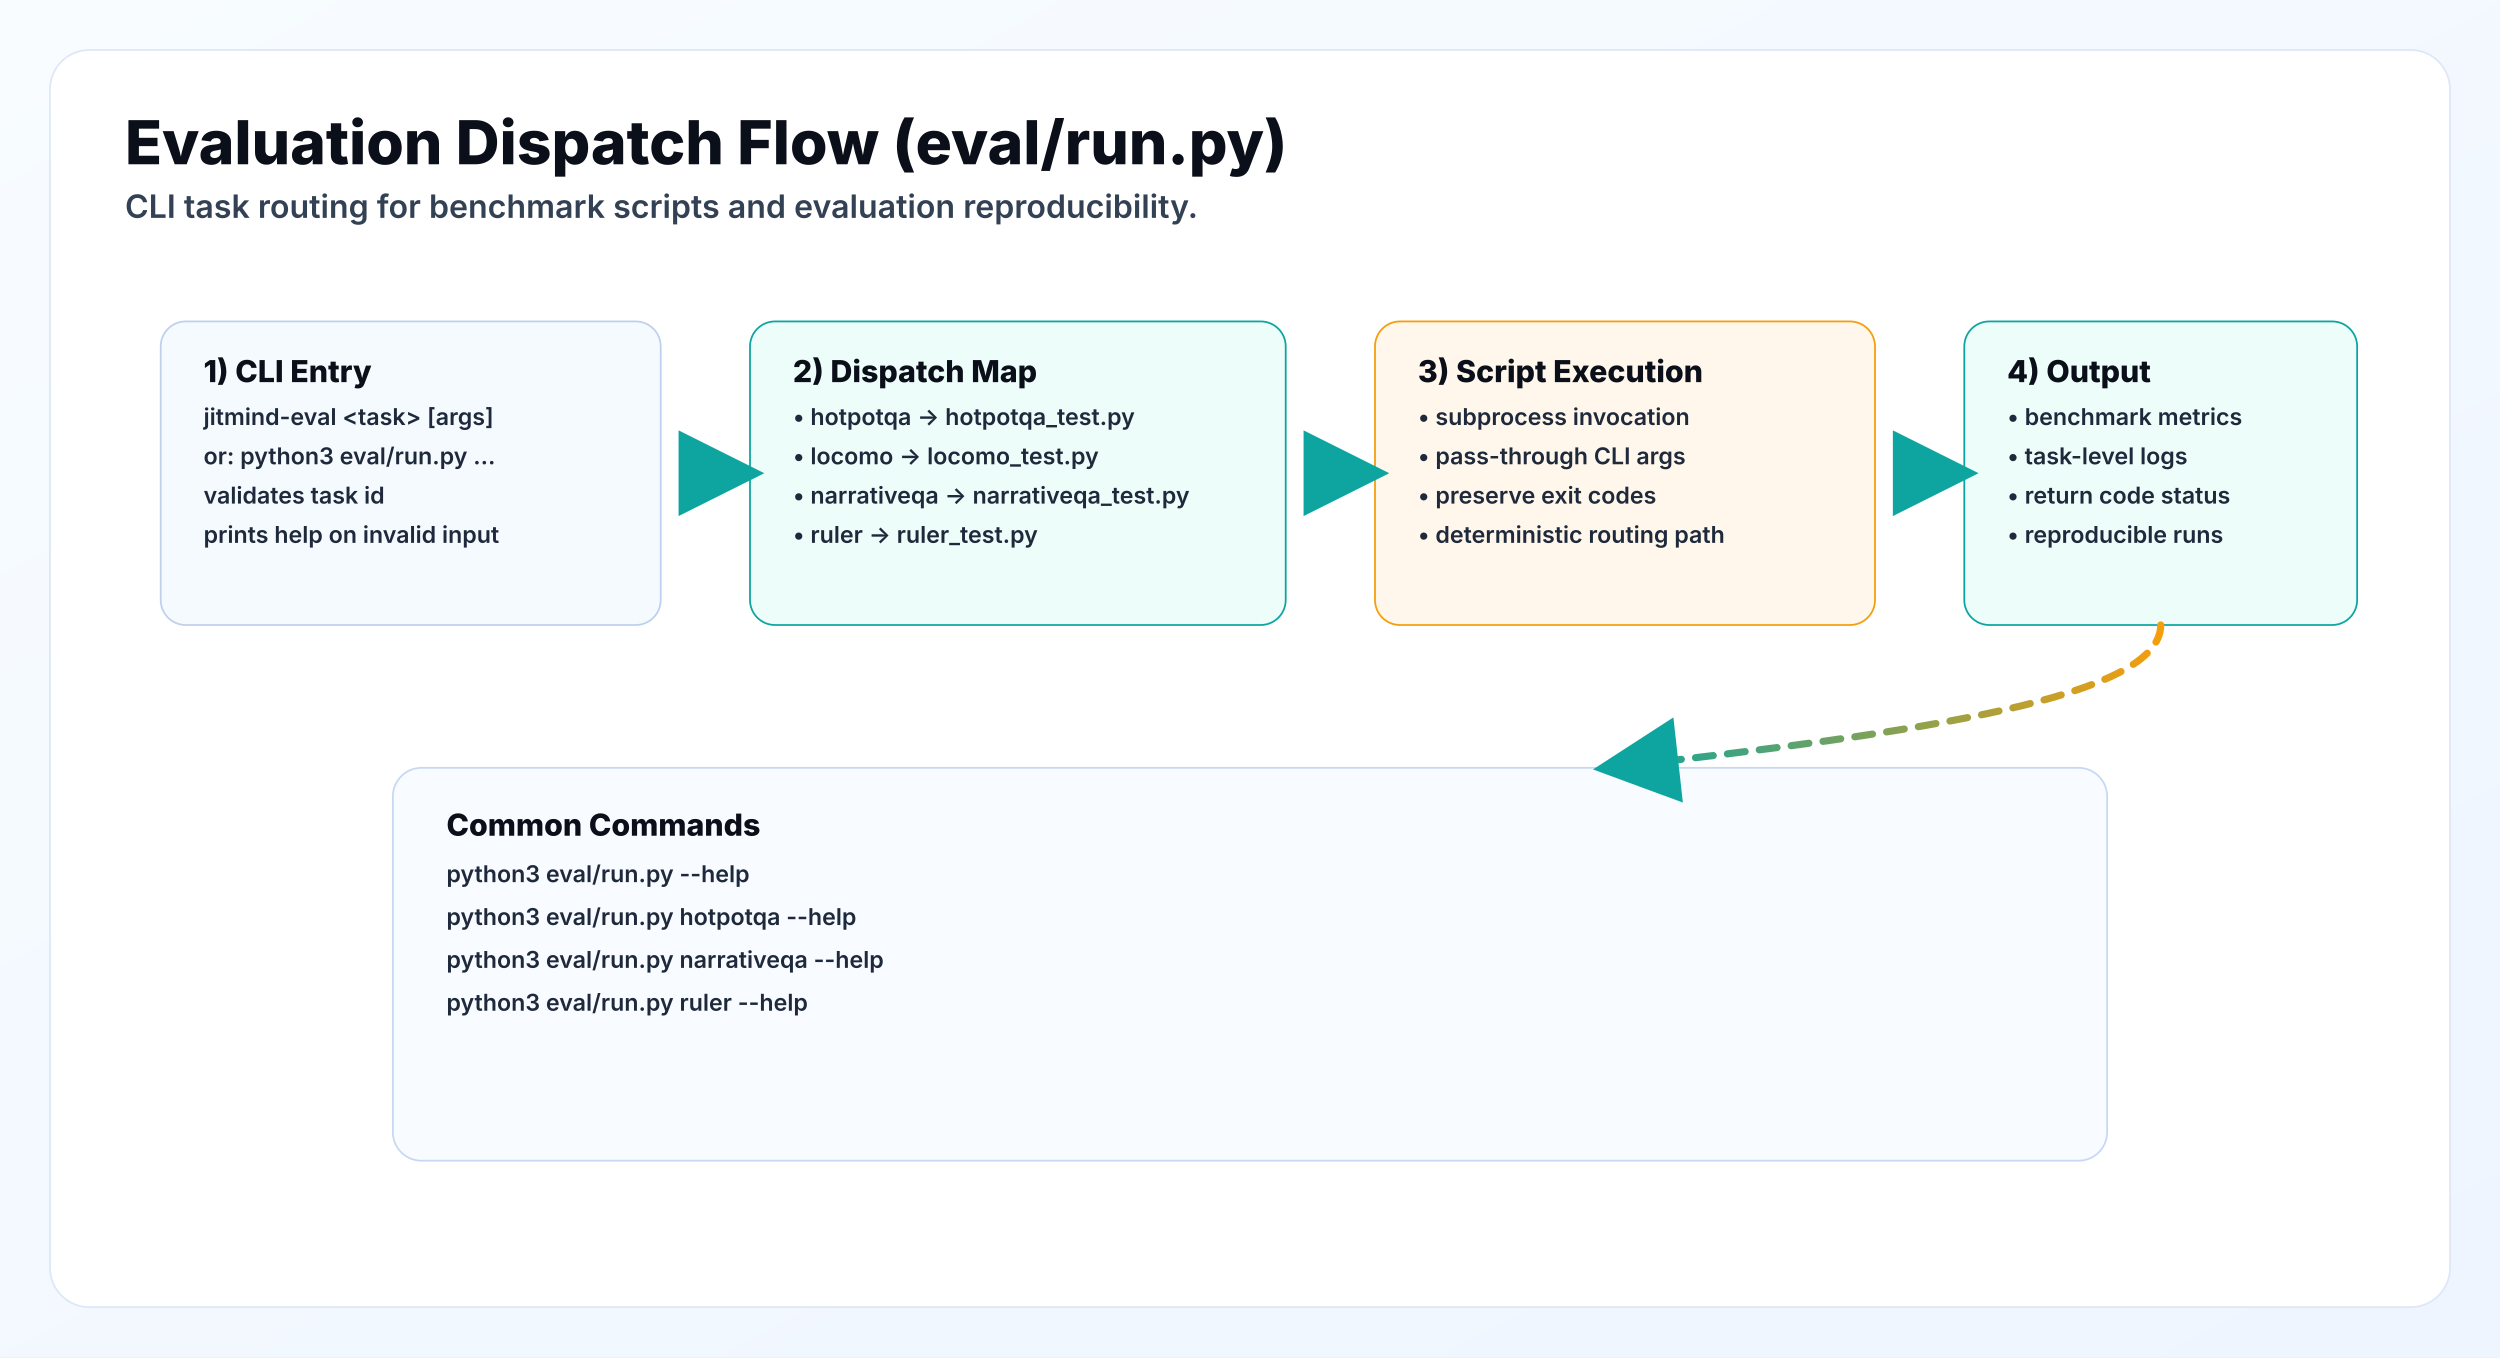
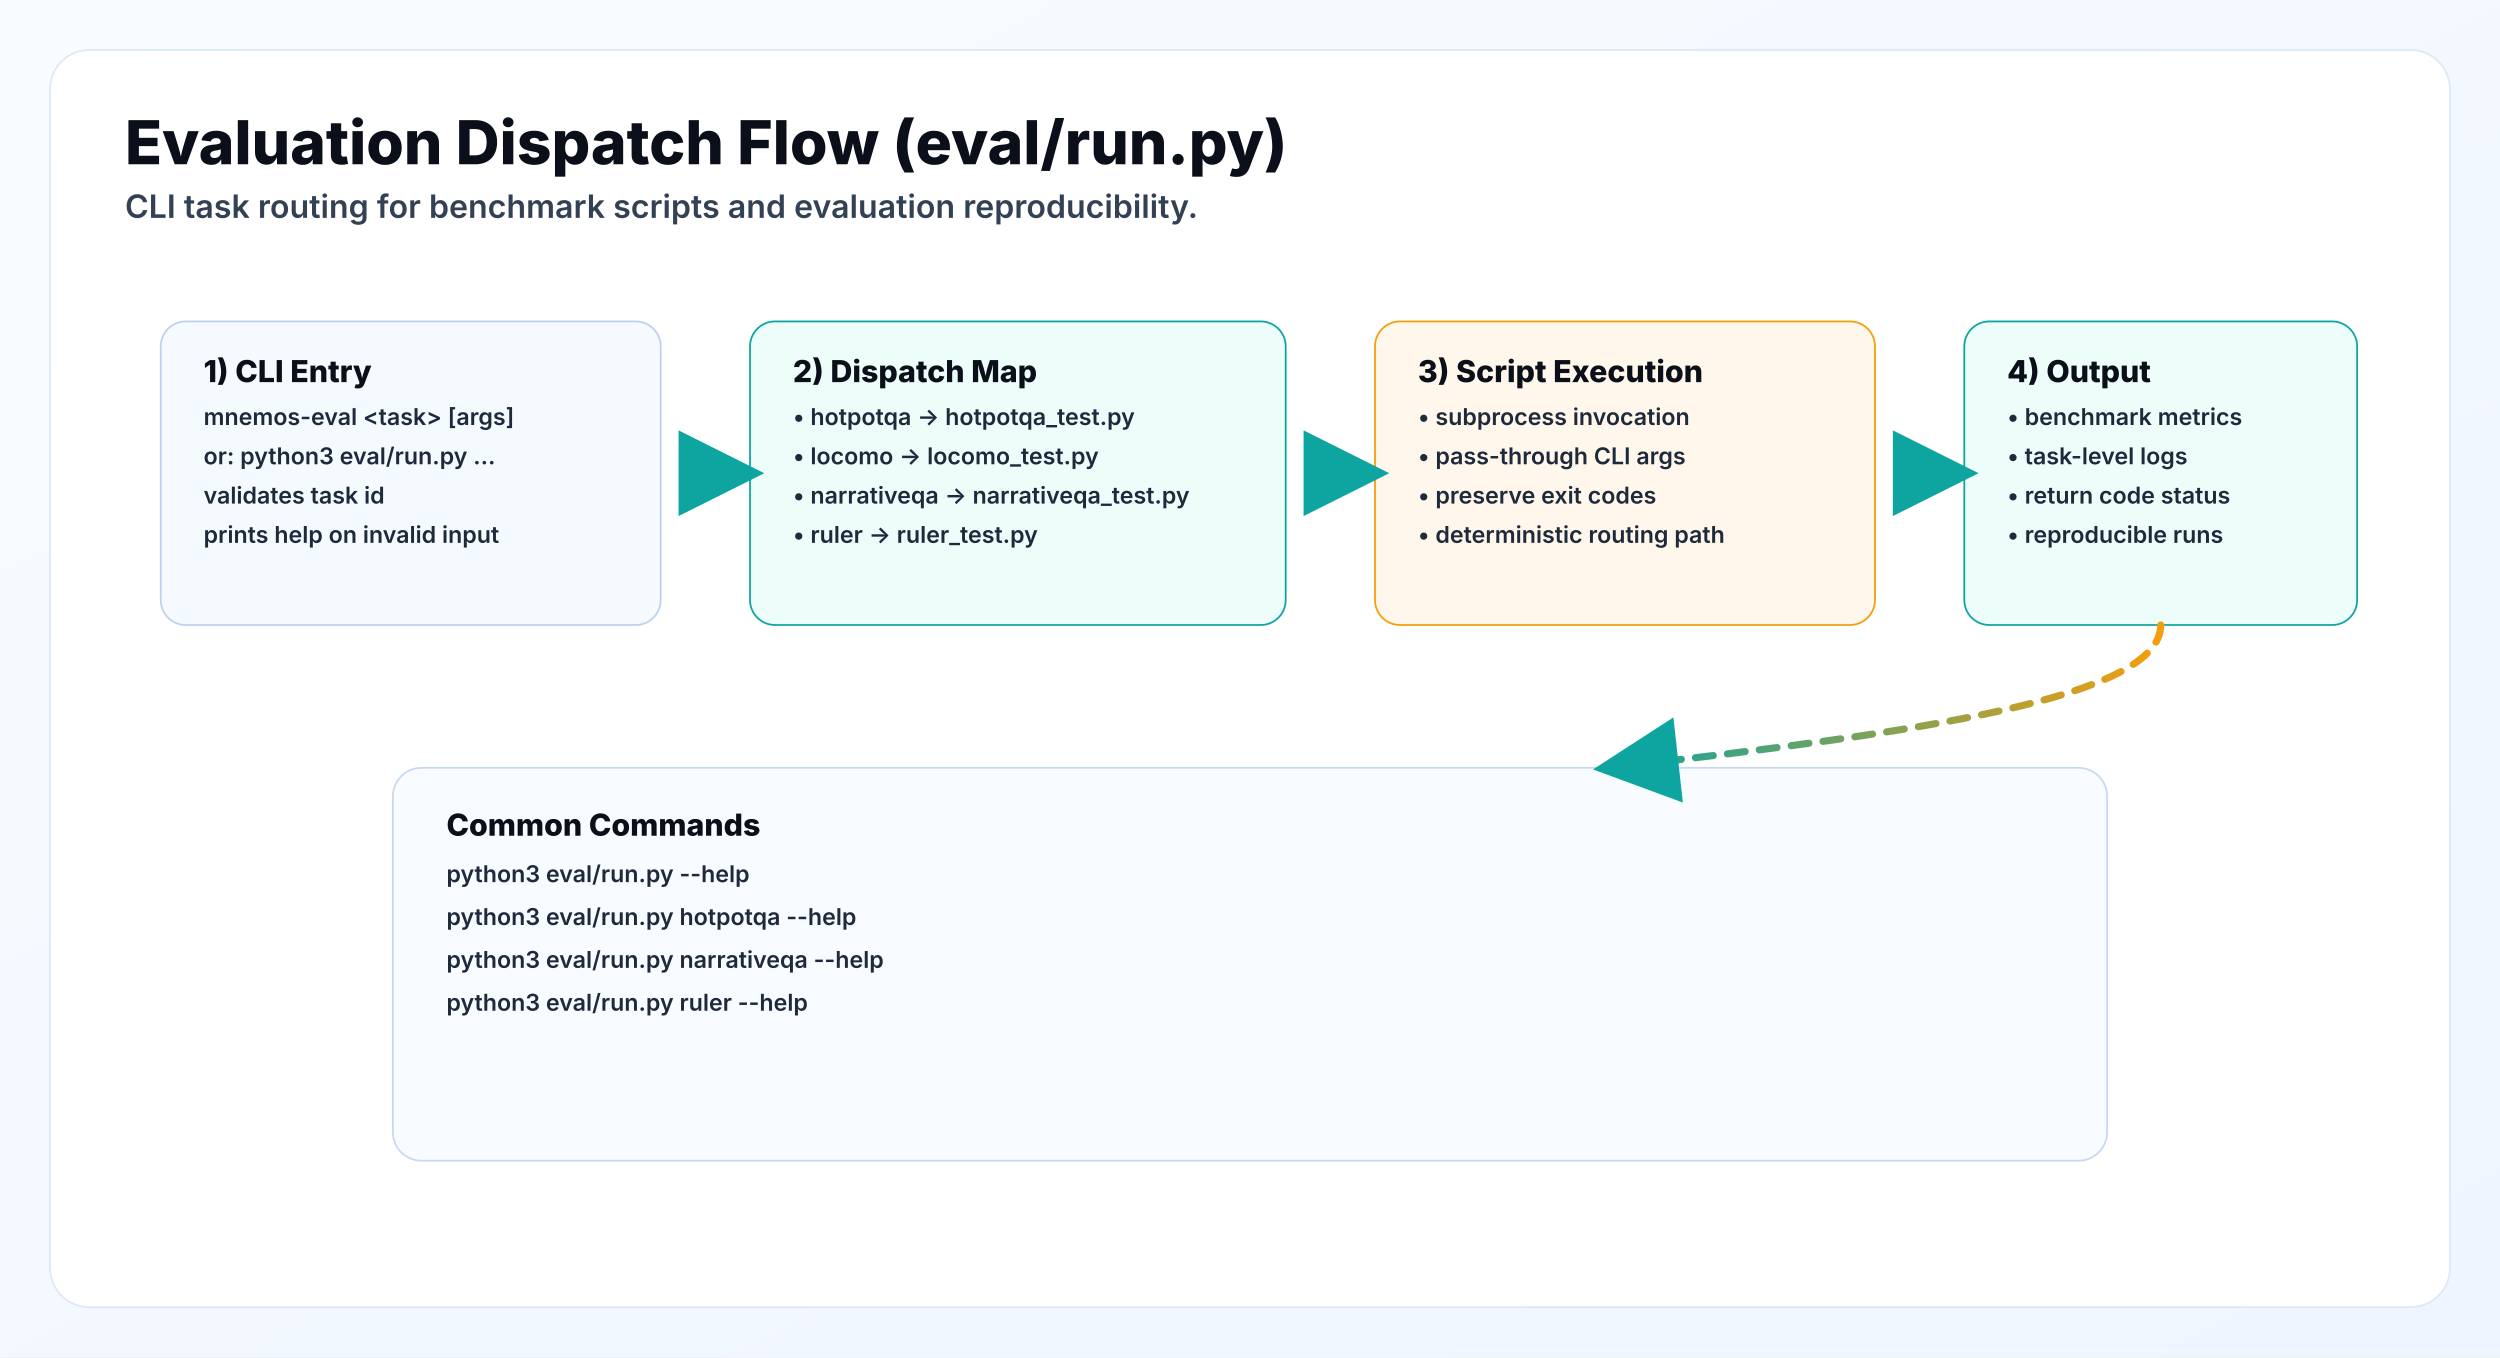
<svg xmlns="http://www.w3.org/2000/svg" width="1400" height="760" viewBox="0 0 1400 760" role="img" aria-labelledby="title desc">
  <defs>
    <linearGradient id="bg" x1="0" y1="0" x2="1" y2="1">
      <stop offset="0%" stop-color="#F8FCFF" />
      <stop offset="100%" stop-color="#EEF5FF" />
    </linearGradient>
    <linearGradient id="flow" x1="0" y1="0" x2="1" y2="0">
      <stop offset="0%" stop-color="#0EA5A0" />
      <stop offset="100%" stop-color="#F59E0B" />
    </linearGradient>
    <style>
      .title { font: 800 34px Inter, Segoe UI, Arial, sans-serif; fill: #0B0F19; }
      .sub { font: 600 18px Inter, Segoe UI, Arial, sans-serif; fill: #334155; }
      .h { font: 800 17px Inter, Segoe UI, Arial, sans-serif; fill: #0B0F19; }
      .p { font: 600 13px Inter, Segoe UI, Arial, sans-serif; fill: #1E293B; }
      .edge { stroke: url(#flow); stroke-width: 4; fill: none; stroke-linecap: round; stroke-dasharray: 10 8; animation: dash 7s linear infinite; }
      .panel { transform-box: fill-box; transform-origin: center; animation: float 7s ease-in-out infinite; }
      @keyframes dash { to { stroke-dashoffset: -150; } }
      @keyframes float { 0%,100% { transform: translateY(0); } 50% { transform: translateY(-4px); } }
    </style>
    <marker id="arr" markerWidth="12" markerHeight="12" refX="10" refY="6" orient="auto">
      <path d="M0,0 L12,6 L0,12 z" fill="#0EA5A0" />
    </marker>
  </defs>
  <rect width="1400" height="760" fill="url(#bg)" />
  <rect x="28" y="28" width="1344" height="704" rx="22" fill="#FFFFFF" stroke="#DDE7F7" />
  <text x="70" y="92" class="title">Evaluation Dispatch Flow (eval/run.py)</text>
  <text x="70" y="122" class="sub">CLI task routing for benchmark scripts and evaluation reproducibility.</text>
  <rect class="panel" x="90" y="180" width="280" height="170" rx="14" fill="#F5FAFF" stroke="#BFD0EE" />
  <text x="114" y="214" class="h">1) CLI Entry</text>
-   <text x="114" y="238" class="p">jitmind-eval &lt;task&gt; [args]</text>
+   <text x="114" y="238" class="p">mnemos-eval &lt;task&gt; [args]</text>
  <text x="114" y="260" class="p">or: python3 eval/run.py ...</text>
  <text x="114" y="282" class="p">validates task id</text>
  <text x="114" y="304" class="p">prints help on invalid input</text>
  <rect class="panel" x="420" y="180" width="300" height="170" rx="14" fill="#ECFDFA" stroke="#0EA5A0" />
  <text x="444" y="214" class="h">2) Dispatch Map</text>
  <text x="444" y="238" class="p">• hotpotqa -&gt; hotpotqa_test.py</text>
  <text x="444" y="260" class="p">• locomo -&gt; locomo_test.py</text>
  <text x="444" y="282" class="p">• narrativeqa -&gt; narrativeqa_test.py</text>
  <text x="444" y="304" class="p">• ruler -&gt; ruler_test.py</text>
  <rect class="panel" x="770" y="180" width="280" height="170" rx="14" fill="#FFF7EB" stroke="#F59E0B" />
  <text x="794" y="214" class="h">3) Script Execution</text>
  <text x="794" y="238" class="p">• subprocess invocation</text>
  <text x="794" y="260" class="p">• pass-through CLI args</text>
  <text x="794" y="282" class="p">• preserve exit codes</text>
  <text x="794" y="304" class="p">• deterministic routing path</text>
  <rect class="panel" x="1100" y="180" width="220" height="170" rx="14" fill="#ECFDFA" stroke="#0EA5A0" />
  <text x="1124" y="214" class="h">4) Output</text>
  <text x="1124" y="238" class="p">• benchmark metrics</text>
  <text x="1124" y="260" class="p">• task-level logs</text>
  <text x="1124" y="282" class="p">• return code status</text>
  <text x="1124" y="304" class="p">• reproducible runs</text>
  <rect x="220" y="430" width="960" height="220" rx="16" fill="#F8FBFF" stroke="#C8D8F2" />
  <text x="250" y="468" class="h">Common Commands</text>
  <text x="250" y="494" class="p">python3 eval/run.py --help</text>
  <text x="250" y="518" class="p">python3 eval/run.py hotpotqa --help</text>
  <text x="250" y="542" class="p">python3 eval/run.py narrativeqa --help</text>
  <text x="250" y="566" class="p">python3 eval/run.py ruler --help</text>
  <path class="edge" marker-end="url(#arr)" d="M370 265 C390 265, 400 265, 420 265" />
  <path class="edge" marker-end="url(#arr)" d="M720 265 C740 265, 750 265, 770 265" />
  <path class="edge" marker-end="url(#arr)" d="M1050 265 C1070 265, 1080 265, 1100 265" />
  <path class="edge" marker-end="url(#arr)" d="M1210 350 C1210 390, 1080 410, 900 430" />
</svg>
